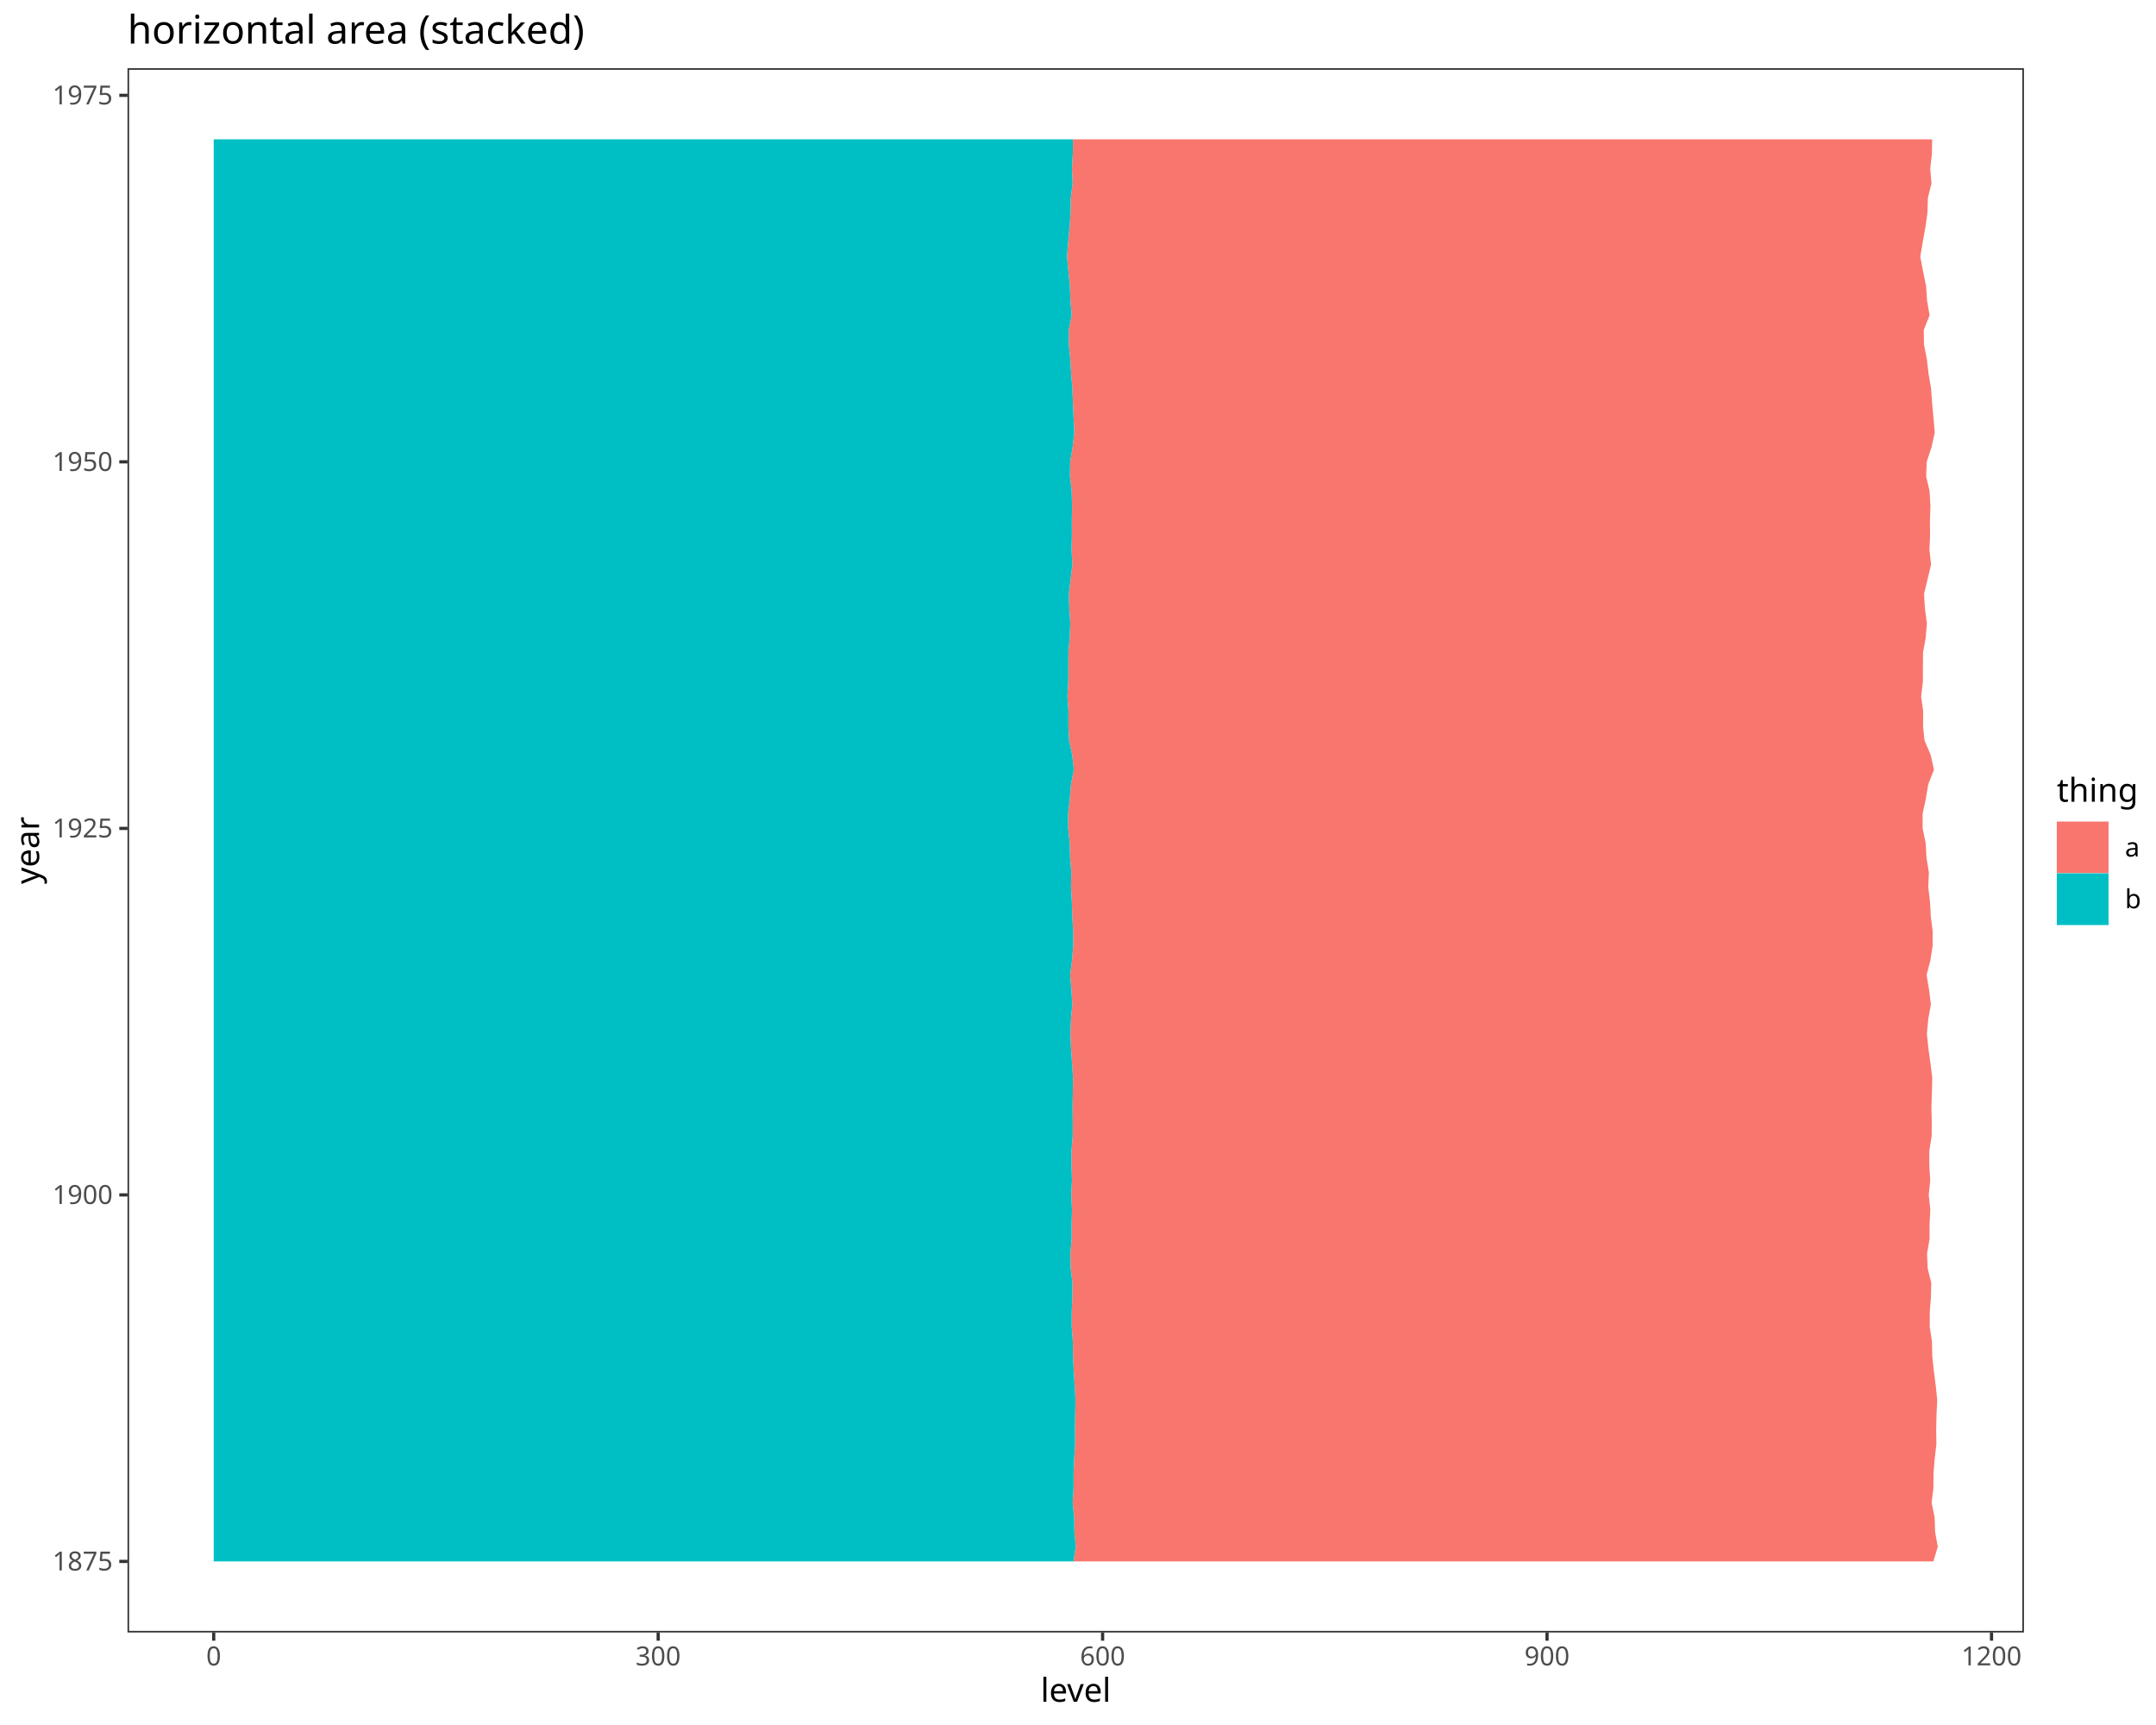
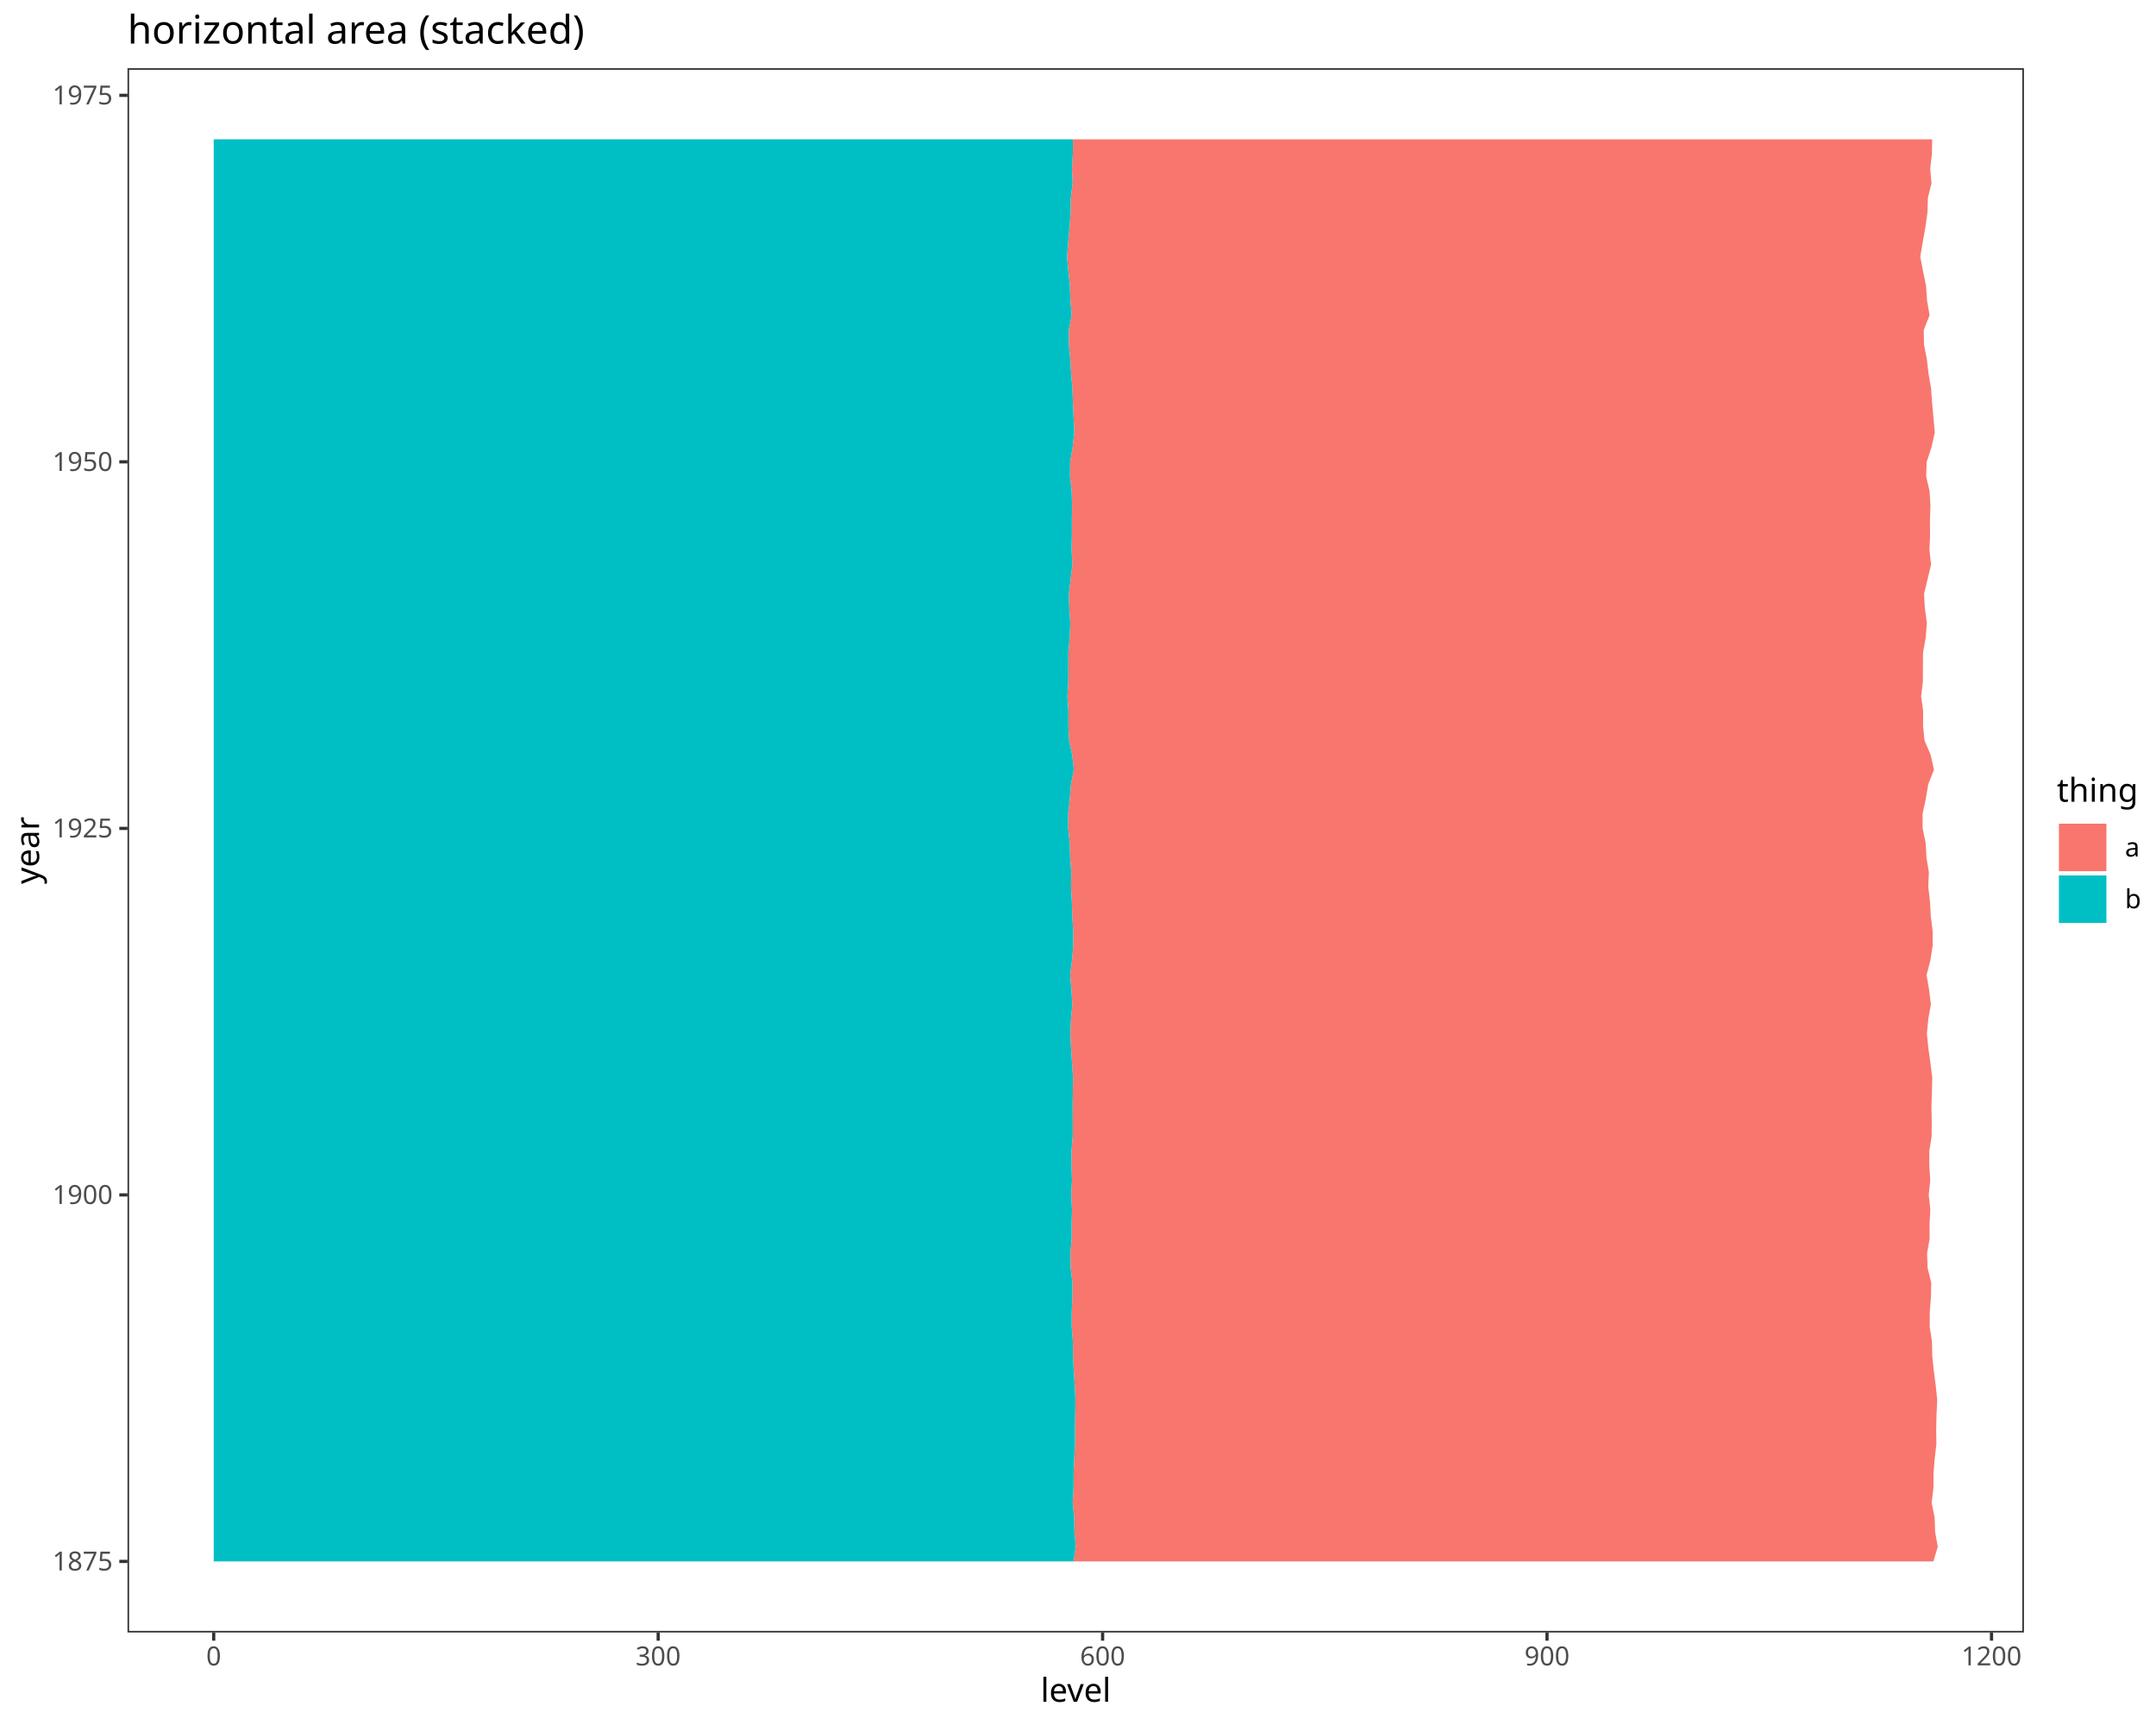
<svg xmlns="http://www.w3.org/2000/svg" class="svglite" data-engine-version="2.0" width="720.00pt" height="576.00pt" viewBox="0 0 720.00 576.00">
  <defs>
    <style type="text/css">
    .svglite line, .svglite polyline, .svglite polygon, .svglite path, .svglite rect, .svglite circle {
      fill: none;
      stroke: #000000;
      stroke-linecap: round;
      stroke-linejoin: round;
      stroke-miterlimit: 10.00;
    }
  </style>
  </defs>
  <rect width="100%" height="100%" style="stroke: none; fill: #FFFFFF;" />
  <defs>
    <clipPath id="cpMC4wMHw3MjAuMDB8MC4wMHw1NzYuMDA=">
      <rect x="0.00" y="0.00" width="720.00" height="576.00" />
    </clipPath>
  </defs>
  <g clip-path="url(#cpMC4wMHw3MjAuMDB8MC4wMHw1NzYuMDA=)">
    <rect x="0.00" y="0.00" width="720.00" height="576.00" style="stroke-width: 1.07; stroke: #FFFFFF; fill: #FFFFFF;" />
  </g>
  <defs>
    <clipPath id="cpNDIuNTh8Njc1LjkxfDIyLjc4fDU0NS4xMQ==">
      <rect x="42.58" y="22.78" width="633.32" height="522.33" />
    </clipPath>
  </defs>
  <g clip-path="url(#cpNDIuNTh8Njc1LjkxfDIyLjc4fDU0NS4xMQ==)">
    <rect x="42.58" y="22.78" width="633.32" height="522.33" style="stroke-width: 1.07; stroke: none; fill: #FFFFFF;" />
    <polygon points="645.66,521.37 647.12,516.47 646.24,511.58 646.07,506.68 645.07,501.79 645.67,496.89 645.70,492.00 646.09,487.10 646.66,482.21 646.59,477.31 646.70,472.42 646.94,467.52 646.44,462.63 645.80,457.73 645.29,452.84 645.19,447.94 644.43,443.05 644.45,438.15 644.83,433.25 644.95,428.36 643.74,423.46 643.54,418.57 644.39,413.67 644.38,408.78 644.64,403.88 644.11,398.99 644.61,394.09 644.30,389.20 644.29,384.30 645.08,379.41 645.11,374.51 645.00,369.62 645.17,364.72 645.29,359.83 644.66,354.93 643.98,350.03 643.49,345.14 643.96,340.24 644.83,335.35 644.21,330.45 643.39,325.56 644.66,320.66 645.41,315.77 645.42,310.87 644.79,305.98 644.53,301.08 643.95,296.19 644.15,291.29 643.35,286.40 643.09,281.50 642.06,276.61 642.06,271.71 643.12,266.81 643.93,261.92 645.85,257.02 644.77,252.13 642.69,247.23 642.21,242.34 642.25,237.44 641.56,232.55 642.15,227.65 642.16,222.76 642.21,217.86 643.09,212.97 643.48,208.07 642.82,203.18 642.54,198.28 643.72,193.38 644.89,188.49 644.34,183.59 644.55,178.70 644.51,173.80 644.67,168.91 644.39,164.01 643.25,159.12 643.42,154.22 645.03,149.33 646.12,144.43 645.69,139.54 645.24,134.64 644.89,129.75 644.05,124.85 643.48,119.96 642.52,115.06 642.44,110.16 644.39,105.27 643.55,100.37 643.21,95.48 642.20,90.58 641.28,85.69 642.11,80.79 642.98,75.90 643.68,71.00 643.82,66.11 645.02,61.21 644.60,56.32 645.17,51.42 645.24,46.53 358.31,46.53 358.27,51.42 357.98,56.32 358.20,61.21 357.59,66.11 357.52,71.00 357.18,75.90 356.74,80.79 356.33,85.69 356.79,90.58 357.29,95.48 357.46,100.37 357.88,105.27 356.91,110.16 356.94,115.06 357.42,119.96 357.71,124.85 358.13,129.75 358.31,134.64 358.53,139.54 358.75,144.43 358.20,149.33 357.39,154.22 357.31,159.12 357.88,164.01 358.02,168.91 357.94,173.80 357.96,178.70 357.85,183.59 358.13,188.49 357.54,193.38 356.95,198.28 357.09,203.18 357.42,208.07 357.23,212.97 356.79,217.86 356.77,222.76 356.76,227.65 356.46,232.55 356.81,237.44 356.79,242.34 357.03,247.23 358.07,252.13 358.61,257.02 357.65,261.92 357.25,266.81 356.72,271.71 356.72,276.61 357.23,281.50 357.36,286.40 357.76,291.29 357.66,296.19 357.95,301.08 358.08,305.98 358.39,310.87 358.39,315.77 358.01,320.66 357.38,325.56 357.79,330.45 358.10,335.35 357.67,340.24 357.43,345.14 357.68,350.03 358.01,354.93 358.33,359.83 358.27,364.72 358.19,369.62 358.24,374.51 358.23,379.41 357.83,384.30 357.84,389.20 357.99,394.09 357.74,398.99 358.00,403.88 357.87,408.78 357.88,413.67 357.45,418.57 357.55,423.46 358.16,428.36 358.10,433.25 357.91,438.15 357.90,443.05 358.28,447.94 358.33,452.84 358.59,457.73 358.90,462.63 359.16,467.52 359.04,472.42 358.98,477.31 359.02,482.21 358.73,487.10 358.53,492.00 358.52,496.89 358.22,501.79 358.72,506.68 358.80,511.58 359.25,516.47 358.51,521.37 " style="stroke-width: 1.07; stroke: none; fill: #F8766D;" />
    <polygon points="358.51,521.37 359.25,516.47 358.80,511.58 358.72,506.68 358.22,501.79 358.52,496.89 358.53,492.00 358.73,487.10 359.02,482.21 358.98,477.31 359.04,472.42 359.16,467.52 358.90,462.63 358.59,457.73 358.33,452.84 358.28,447.94 357.90,443.05 357.91,438.15 358.10,433.25 358.16,428.36 357.55,423.46 357.45,418.57 357.88,413.67 357.87,408.78 358.00,403.88 357.74,398.99 357.99,394.09 357.84,389.20 357.83,384.30 358.23,379.41 358.24,374.51 358.19,369.62 358.27,364.72 358.33,359.83 358.01,354.93 357.68,350.03 357.43,345.14 357.67,340.24 358.10,335.35 357.79,330.45 357.38,325.56 358.01,320.66 358.39,315.77 358.39,310.87 358.08,305.98 357.95,301.08 357.66,296.19 357.76,291.29 357.36,286.40 357.23,281.50 356.72,276.61 356.72,271.71 357.25,266.81 357.65,261.92 358.61,257.02 358.07,252.13 357.03,247.23 356.79,242.34 356.81,237.44 356.46,232.55 356.76,227.65 356.77,222.76 356.79,217.86 357.23,212.97 357.42,208.07 357.09,203.18 356.95,198.28 357.54,193.38 358.13,188.49 357.85,183.59 357.96,178.70 357.94,173.80 358.02,168.91 357.88,164.01 357.31,159.12 357.39,154.22 358.20,149.33 358.75,144.43 358.53,139.54 358.31,134.64 358.13,129.75 357.71,124.85 357.42,119.96 356.94,115.06 356.91,110.16 357.88,105.27 357.46,100.37 357.29,95.48 356.79,90.58 356.33,85.69 356.74,80.79 357.18,75.90 357.52,71.00 357.59,66.11 358.20,61.21 357.98,56.32 358.27,51.42 358.31,46.53 71.37,46.53 71.37,51.42 71.37,56.32 71.37,61.21 71.37,66.11 71.37,71.00 71.37,75.90 71.37,80.79 71.37,85.69 71.37,90.58 71.37,95.48 71.37,100.37 71.37,105.27 71.37,110.16 71.37,115.06 71.37,119.96 71.37,124.85 71.37,129.75 71.37,134.64 71.37,139.54 71.37,144.43 71.37,149.33 71.37,154.22 71.37,159.12 71.37,164.01 71.37,168.91 71.37,173.80 71.37,178.70 71.37,183.59 71.37,188.49 71.37,193.38 71.37,198.28 71.37,203.18 71.37,208.07 71.37,212.97 71.37,217.86 71.37,222.76 71.37,227.65 71.37,232.55 71.37,237.44 71.37,242.34 71.37,247.23 71.37,252.13 71.37,257.02 71.37,261.92 71.37,266.81 71.37,271.71 71.37,276.61 71.37,281.50 71.37,286.40 71.37,291.29 71.37,296.19 71.37,301.08 71.37,305.98 71.37,310.87 71.37,315.77 71.37,320.66 71.37,325.56 71.37,330.45 71.37,335.35 71.37,340.24 71.37,345.14 71.37,350.03 71.37,354.93 71.37,359.83 71.37,364.72 71.37,369.62 71.37,374.51 71.37,379.41 71.37,384.30 71.37,389.20 71.37,394.09 71.37,398.99 71.37,403.88 71.37,408.78 71.37,413.67 71.37,418.57 71.37,423.46 71.37,428.36 71.37,433.25 71.37,438.15 71.37,443.05 71.37,447.94 71.37,452.84 71.37,457.73 71.37,462.63 71.37,467.52 71.37,472.42 71.37,477.31 71.37,482.21 71.37,487.10 71.37,492.00 71.37,496.89 71.37,501.79 71.37,506.68 71.37,511.58 71.37,516.47 71.37,521.37 " style="stroke-width: 1.07; stroke: none; fill: #00BFC4;" />
    <rect x="42.58" y="22.78" width="633.32" height="522.33" style="stroke-width: 1.07; stroke: #333333;" />
  </g>
  <g clip-path="url(#cpMC4wMHw3MjAuMDB8MC4wMHw1NzYuMDA=)">
    <text x="37.65" y="524.40" text-anchor="end" style="font-size: 8.80px; fill: #4D4D4D; font-family: sans;" textLength="19.58px" lengthAdjust="spacingAndGlyphs">1875</text>
    <text x="37.65" y="402.02" text-anchor="end" style="font-size: 8.80px; fill: #4D4D4D; font-family: sans;" textLength="19.58px" lengthAdjust="spacingAndGlyphs">1900</text>
    <text x="37.65" y="279.63" text-anchor="end" style="font-size: 8.80px; fill: #4D4D4D; font-family: sans;" textLength="19.58px" lengthAdjust="spacingAndGlyphs">1925</text>
    <text x="37.65" y="157.25" text-anchor="end" style="font-size: 8.80px; fill: #4D4D4D; font-family: sans;" textLength="19.58px" lengthAdjust="spacingAndGlyphs">1950</text>
    <text x="37.65" y="34.87" text-anchor="end" style="font-size: 8.80px; fill: #4D4D4D; font-family: sans;" textLength="19.58px" lengthAdjust="spacingAndGlyphs">1975</text>
    <polyline points="39.84,521.37 42.58,521.37 " style="stroke-width: 1.07; stroke: #333333; stroke-linecap: butt;" />
    <polyline points="39.84,398.99 42.58,398.99 " style="stroke-width: 1.07; stroke: #333333; stroke-linecap: butt;" />
    <polyline points="39.84,276.61 42.58,276.61 " style="stroke-width: 1.07; stroke: #333333; stroke-linecap: butt;" />
    <polyline points="39.84,154.22 42.58,154.22 " style="stroke-width: 1.07; stroke: #333333; stroke-linecap: butt;" />
    <polyline points="39.84,31.84 42.58,31.84 " style="stroke-width: 1.07; stroke: #333333; stroke-linecap: butt;" />
    <polyline points="71.37,547.85 71.37,545.11 " style="stroke-width: 1.07; stroke: #333333; stroke-linecap: butt;" />
    <polyline points="219.80,547.85 219.80,545.11 " style="stroke-width: 1.07; stroke: #333333; stroke-linecap: butt;" />
    <polyline points="368.22,547.85 368.22,545.11 " style="stroke-width: 1.07; stroke: #333333; stroke-linecap: butt;" />
    <polyline points="516.64,547.85 516.64,545.11 " style="stroke-width: 1.07; stroke: #333333; stroke-linecap: butt;" />
    <polyline points="665.07,547.85 665.07,545.11 " style="stroke-width: 1.07; stroke: #333333; stroke-linecap: butt;" />
    <text x="71.37" y="556.10" text-anchor="middle" style="font-size: 8.80px; fill: #4D4D4D; font-family: sans;" textLength="4.89px" lengthAdjust="spacingAndGlyphs">0</text>
    <text x="219.80" y="556.10" text-anchor="middle" style="font-size: 8.80px; fill: #4D4D4D; font-family: sans;" textLength="14.68px" lengthAdjust="spacingAndGlyphs">300</text>
    <text x="368.22" y="556.10" text-anchor="middle" style="font-size: 8.80px; fill: #4D4D4D; font-family: sans;" textLength="14.68px" lengthAdjust="spacingAndGlyphs">600</text>
    <text x="516.64" y="556.10" text-anchor="middle" style="font-size: 8.80px; fill: #4D4D4D; font-family: sans;" textLength="14.68px" lengthAdjust="spacingAndGlyphs">900</text>
    <text x="665.07" y="556.10" text-anchor="middle" style="font-size: 8.80px; fill: #4D4D4D; font-family: sans;" textLength="19.58px" lengthAdjust="spacingAndGlyphs">1200</text>
    <text x="359.25" y="568.24" text-anchor="middle" style="font-size: 11.00px; font-family: sans;" textLength="22.62px" lengthAdjust="spacingAndGlyphs">level</text>
    <text transform="translate(13.05,283.95) rotate(-90)" text-anchor="middle" style="font-size: 11.00px; font-family: sans;" textLength="21.40px" lengthAdjust="spacingAndGlyphs">year</text>
    <rect x="686.87" y="259.00" width="27.65" height="49.89" style="stroke-width: 1.07; stroke: none; fill: #FFFFFF;" />
    <text x="686.87" y="267.71" style="font-size: 11.00px; font-family: sans;" textLength="23.85px" lengthAdjust="spacingAndGlyphs">thing</text>
    <rect x="686.87" y="274.33" width="17.28" height="17.28" style="stroke-width: 1.07; stroke: none; fill: #FFFFFF;" />
-     <rect x="686.87" y="274.33" width="17.28" height="17.28" style="stroke-width: 0.00; stroke: none; stroke-linecap: butt; stroke-linejoin: miter; fill: #F8766D;" />
+     <rect x="687.58" y="275.04" width="15.86" height="15.86" style="stroke-width: 1.07; stroke: none; stroke-linecap: butt; stroke-linejoin: miter; fill: #F8766D;" />
    <rect x="686.87" y="291.61" width="17.28" height="17.28" style="stroke-width: 1.07; stroke: none; fill: #FFFFFF;" />
-     <rect x="686.87" y="291.61" width="17.28" height="17.28" style="stroke-width: 0.00; stroke: none; stroke-linecap: butt; stroke-linejoin: miter; fill: #00BFC4;" />
+     <rect x="687.58" y="292.32" width="15.86" height="15.86" style="stroke-width: 1.07; stroke: none; stroke-linecap: butt; stroke-linejoin: miter; fill: #00BFC4;" />
    <text x="709.63" y="286.00" style="font-size: 8.80px; font-family: sans;" textLength="4.89px" lengthAdjust="spacingAndGlyphs">a</text>
    <text x="709.63" y="303.28" style="font-size: 8.80px; font-family: sans;" textLength="4.89px" lengthAdjust="spacingAndGlyphs">b</text>
    <text x="42.58" y="14.56" style="font-size: 13.20px; font-family: sans;" textLength="145.29px" lengthAdjust="spacingAndGlyphs">horizontal area (stacked)</text>
  </g>
</svg>
